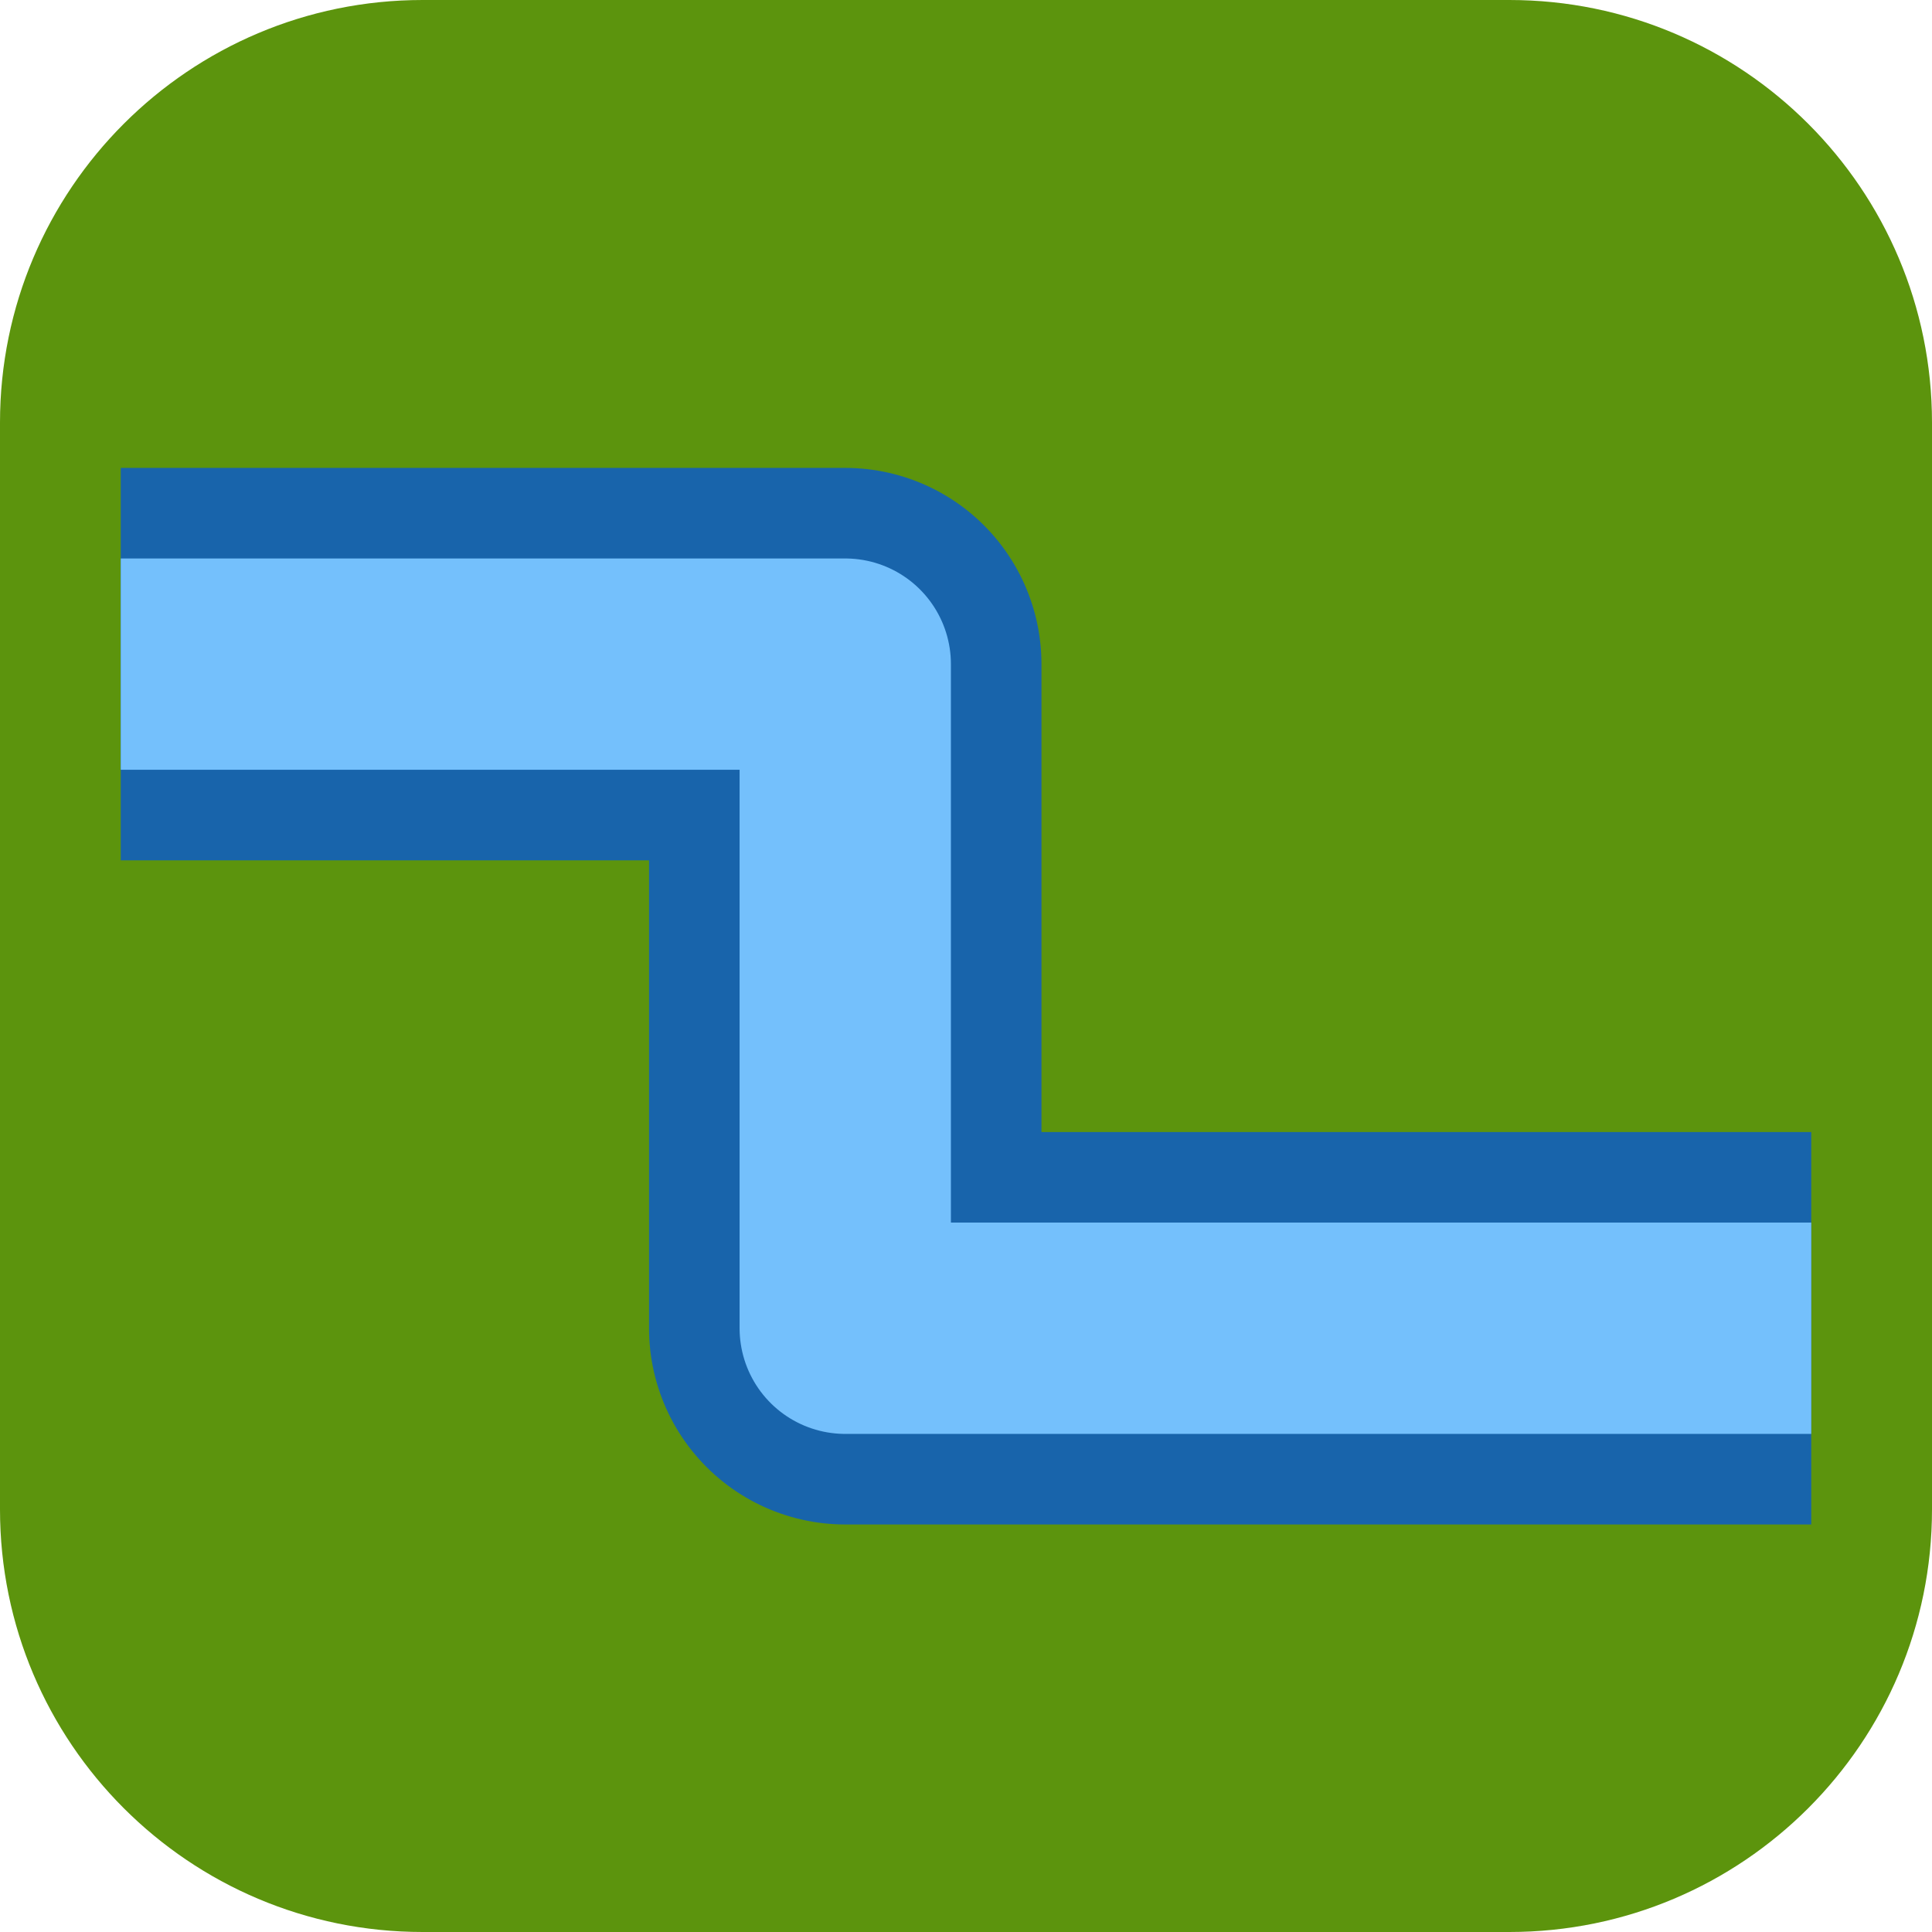
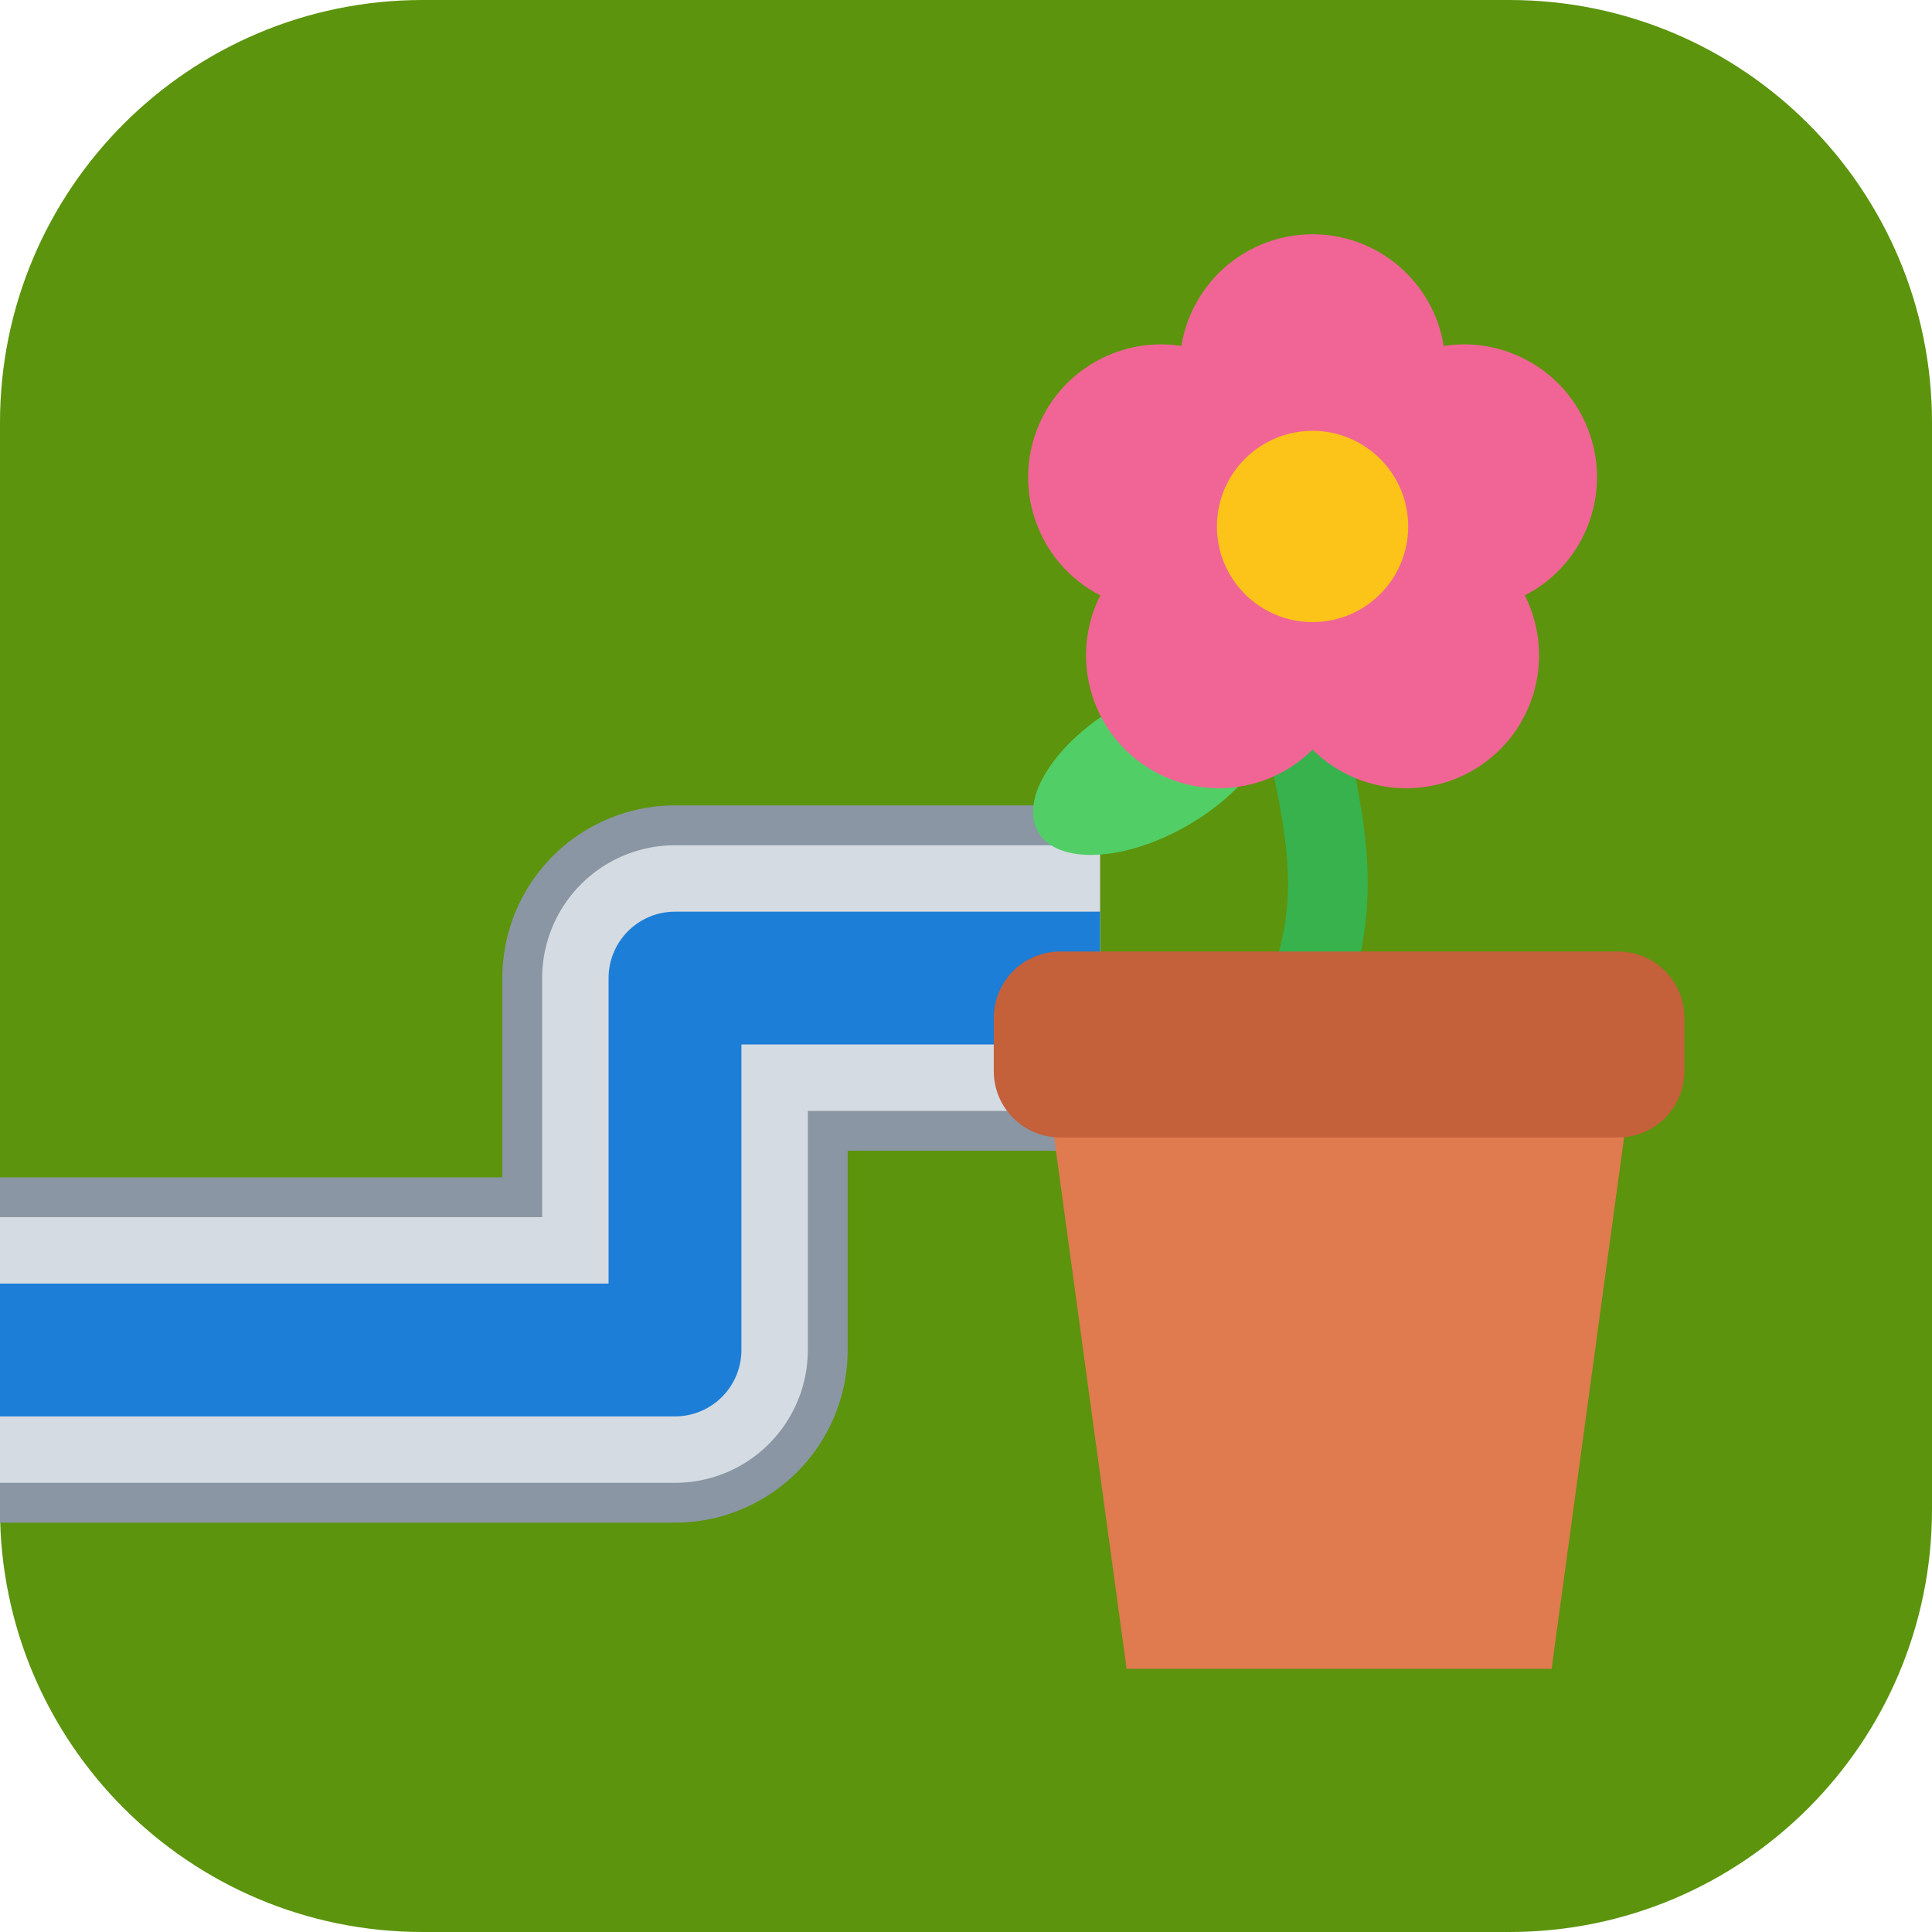
<svg xmlns="http://www.w3.org/2000/svg" viewBox="0 0 64 64">
  <rect width="64" height="64" rx="14" fill="#5c940d" />
-   <path d="M4 22 H28 V44 H60" fill="none" stroke="#1864ab" stroke-width="13" stroke-linejoin="round" />
-   <path d="M4 22 H28 V44 H60" fill="none" stroke="#74c0fc" stroke-width="7" stroke-linejoin="round" />
+   <g transform="translate(3 6) scale(0.88)">
+     <path d="M-10 44 H22 V30 H38" fill="none" stroke="#8a96a3" stroke-width="13" stroke-linejoin="round" />
+     <path d="M-10 44 H22 V30 H38" fill="none" stroke="#d5dbe2" stroke-width="10" stroke-linejoin="round" />
+     <path d="M-10 44 H22 V30 H38" fill="none" stroke="#1c7ed6" stroke-width="5" stroke-linejoin="round" />
+     <path d="M46 14 C 44 20, 48 24, 46 30" fill="none" stroke="#37b24d" stroke-width="3" stroke-linecap="round" />
+     <ellipse cx="40" cy="22" rx="5" ry="2.6" fill="#51cf66" transform="rotate(-30 40 22)" />
+     <g fill="#f06595">
+       <circle cx="46" cy="7" r="5" />
+       <circle cx="46" cy="7" r="5" transform="rotate(72 46 13)" />
+       <circle cx="46" cy="7" r="5" transform="rotate(144 46 13)" />
+       <circle cx="46" cy="7" r="5" transform="rotate(216 46 13)" />
+       <circle cx="46" cy="7" r="5" transform="rotate(288 46 13)" />
+     </g>
+     <circle cx="46" cy="13" r="3.6" fill="#fcc419" />
+     <path d="M36 34 H58 L55 56 H39 Z" fill="#e07a4f" />
+     <rect x="34" y="29" width="26" height="7" rx="2.5" fill="#c4603a" />
+   </g>
</svg>
